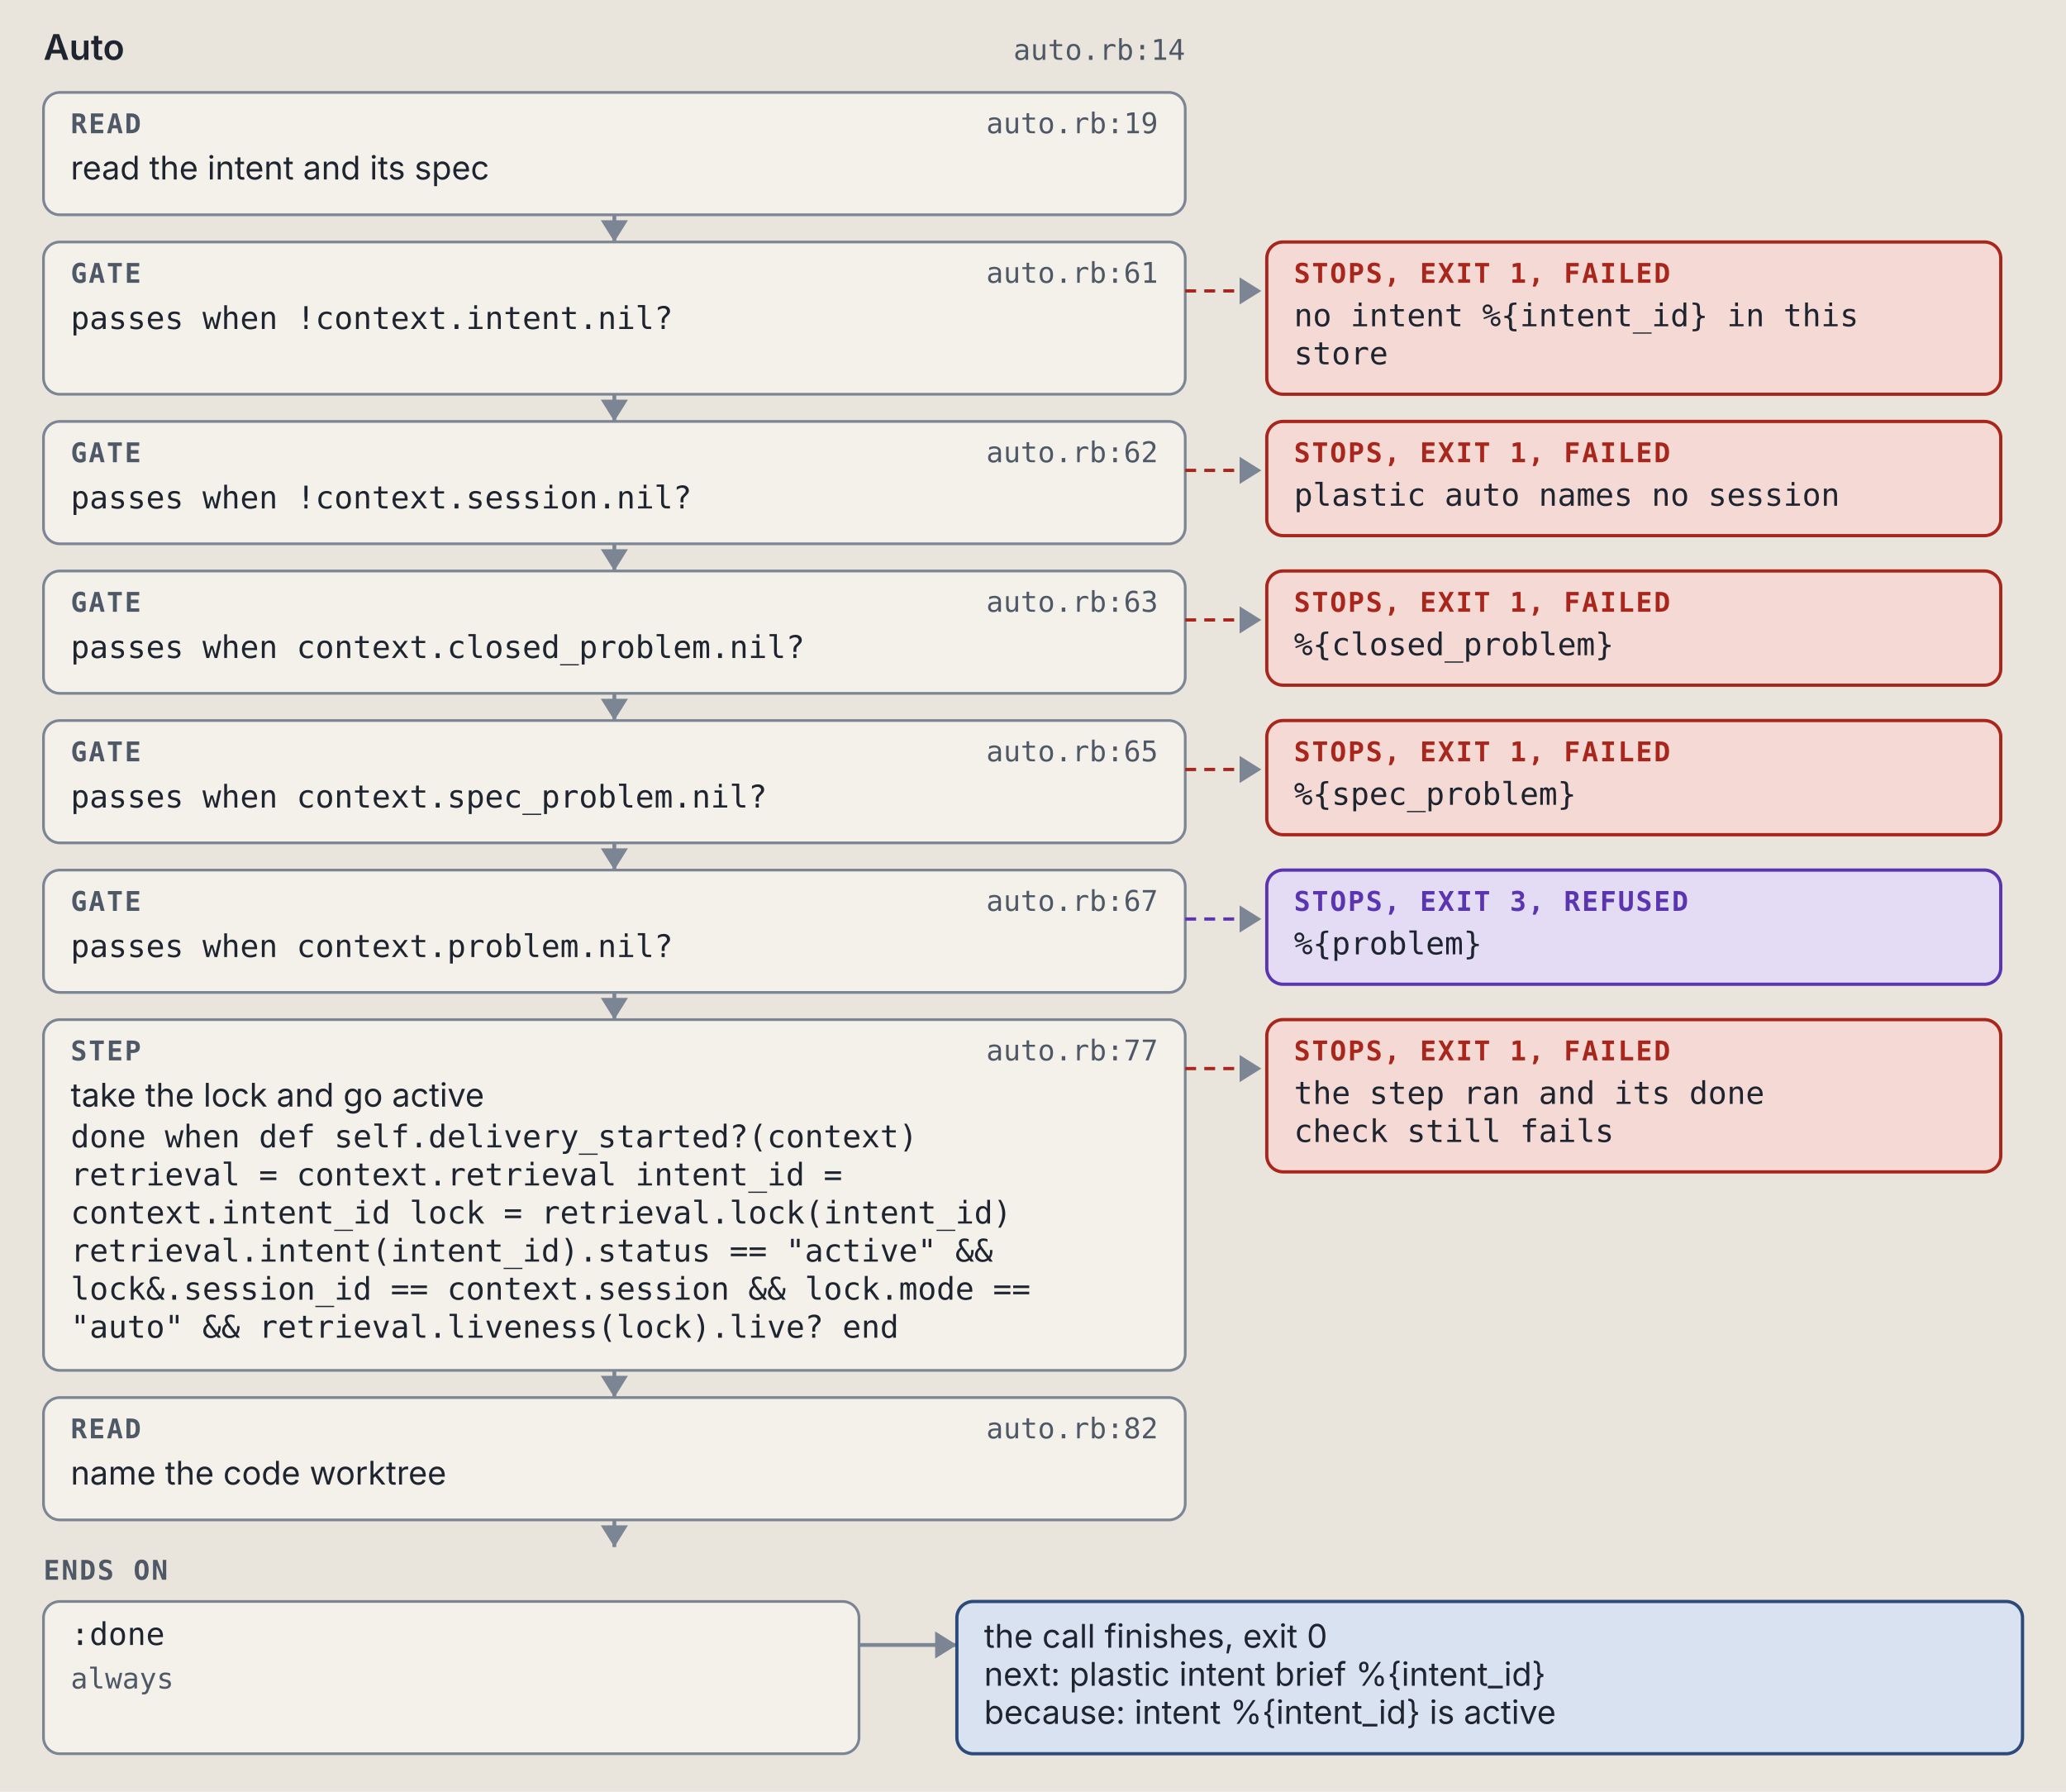
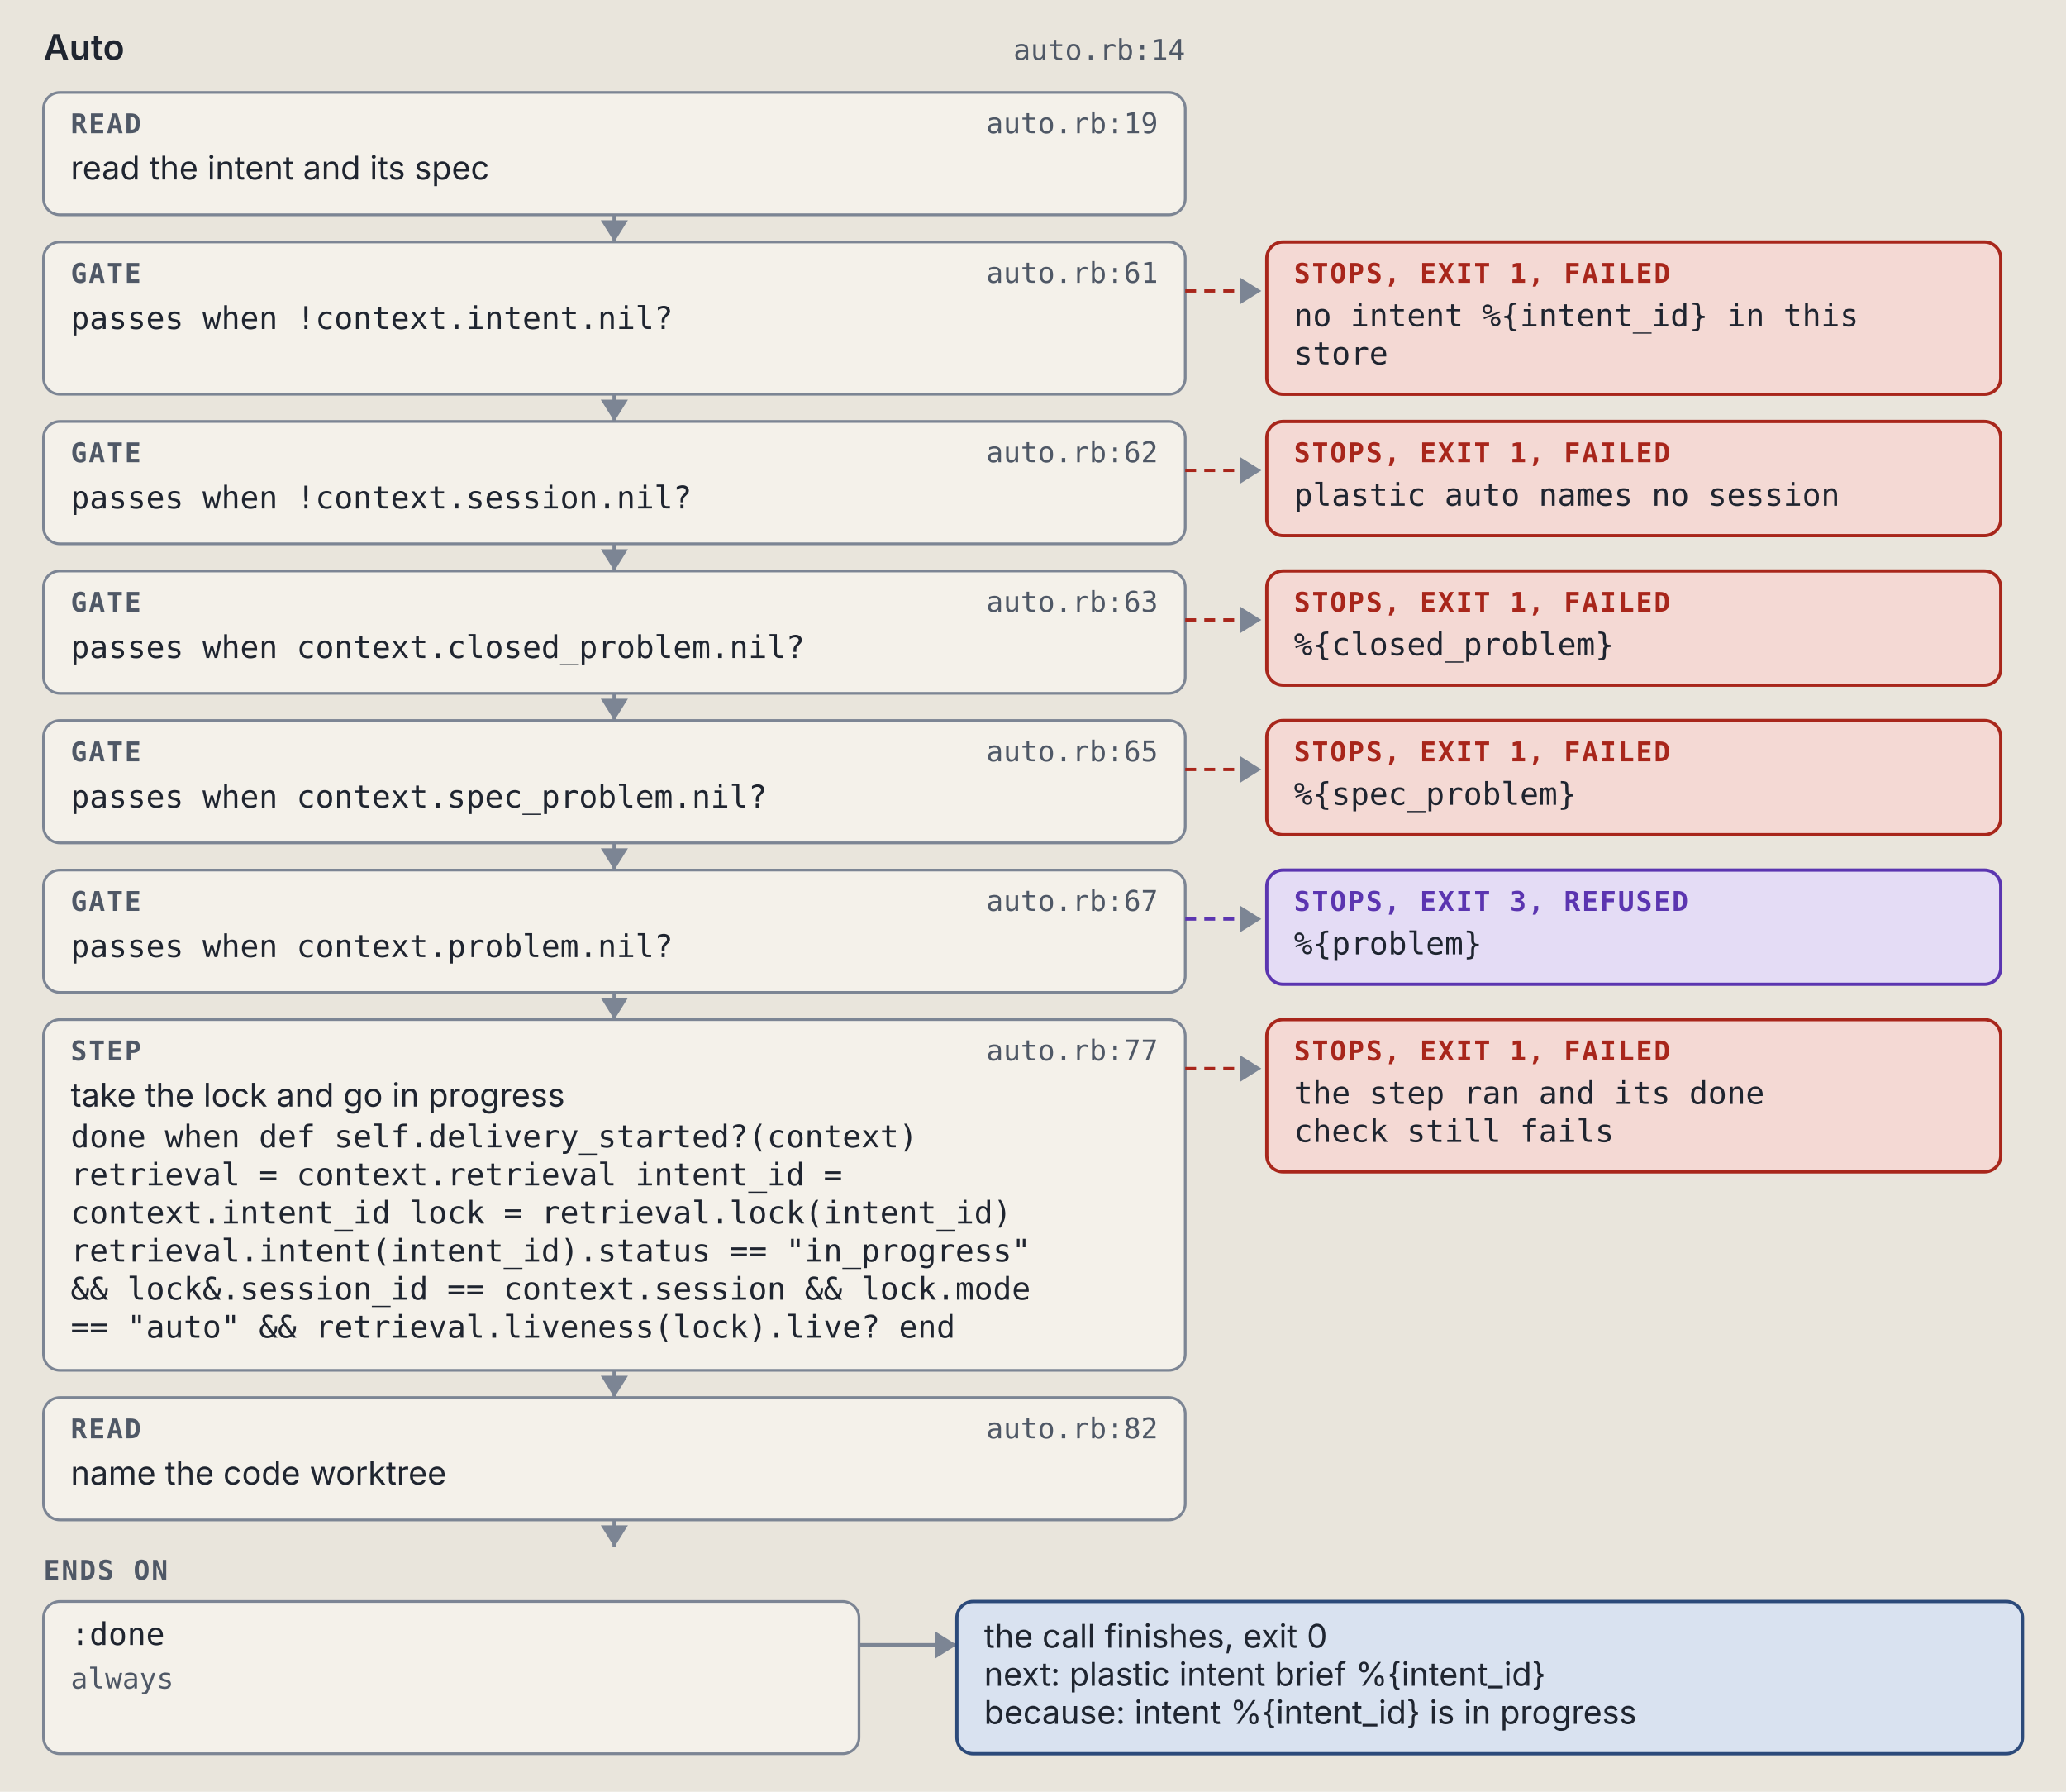
<svg xmlns="http://www.w3.org/2000/svg" viewBox="0 0 760 659" width="760" height="659" role="img" xml:space="preserve">
  <style>.ground { fill: #e9e5dc; }
.card { fill: #f4f1ea; stroke: #7c8594; stroke-width: 1; }
.lane-code { fill: #d5e8e3; stroke: #0d6b61; stroke-width: 1.5; }
.lane-agent { fill: #f1e2c7; stroke: #9a5508; stroke-width: 1.5; }
.stop-refusal { fill: #e4dcf5; stroke: #5b35b0; stroke-width: 1.2; }
.stop-failure { fill: #f4d9d4; stroke: #a8261b; stroke-width: 1.2; }
.end { fill: #d9e2f0; stroke: #2c4a7a; stroke-width: 1.2; }
.wire { fill: none; stroke: #7c8594; stroke-width: 1.4; }
.wire-read { fill: none; stroke: #7c8594; stroke-width: 1.4; stroke-dasharray: 5 3; }
.wire-refusal { fill: none; stroke: #5b35b0; stroke-width: 1.2; stroke-dasharray: 4 3; }
.wire-failure { fill: none; stroke: #a8261b; stroke-width: 1.2; stroke-dasharray: 4 3; }
.head { fill: #7c8594; }
.t { fill: #1f2530; font: 12px "IBM Plex Sans", system-ui, -apple-system, "Segoe UI", sans-serif; }
.tb { fill: #1f2530; font: 600 13px "IBM Plex Sans", system-ui, -apple-system, "Segoe UI", sans-serif; }
.tm { fill: #1f2530; font: 11.5px "IBM Plex Mono", ui-monospace, Menlo, Consolas, monospace; }
.tag { font: 600 10px "IBM Plex Mono", ui-monospace, Menlo, Consolas, monospace; letter-spacing: .06em; }
.tag-code { fill: #0d6b61; } .tag-agent { fill: #9a5508; } .tag-refusal { fill: #5b35b0; }
.tag-failure { fill: #a8261b; } .tag-end { fill: #2c4a7a; } .tag-muted { fill: #4f5866; }
.tm.tag-muted { font-size: 10.5px; }
.db { fill: #d9e2f0; stroke: #2c4a7a; stroke-width: 1.2; }
.codebox { fill: #f4f1ea; stroke: #7c8594; stroke-width: 1; }
.cx { fill: #1f2530; font: 12px "IBM Plex Mono", ui-monospace, Menlo, Consolas, monospace; white-space: pre; }
.cx-n { fill: #4f5866; font: 11px "IBM Plex Mono", ui-monospace, Menlo, Consolas, monospace; }
.cx-k { fill: #5b35b0; } .cx-s { fill: #9a5508; } .cx-y { fill: #0d6b61; }
.cx-w { fill: #2c4a7a; font-weight: 600; } .cx-t { fill: #a8261b; } .cx-c { fill: #4f5866; font-style: italic; }
.badge { fill: #2c4a7a; } .badge-t { fill: #e9e5dc; font: 600 11px "IBM Plex Mono", ui-monospace, Menlo, Consolas, monospace; }
.bracket { fill: none; stroke: #2c4a7a; stroke-width: 1.4; }
.term { fill: #16191e; stroke: #7c8594; stroke-width: 1; }
.term-t { fill: #e6e2d8; font: 12px "IBM Plex Mono", ui-monospace, Menlo, Consolas, monospace; }
.term-p { fill: #8fd18f; font: 12px "IBM Plex Mono", ui-monospace, Menlo, Consolas, monospace; }
.term-m { fill: #a3abb6; font: 12px "IBM Plex Mono", ui-monospace, Menlo, Consolas, monospace; }
.big { font: 700 36px "IBM Plex Mono", ui-monospace, Menlo, Consolas, monospace; }

@media (prefers-color-scheme: dark) {
.ground { fill: #171a1f; }
.card { fill: #20242b; stroke: #8a93a2; stroke-width: 1; }
.lane-code { fill: #173a36; stroke: #5cc4b4; stroke-width: 1.5; }
.lane-agent { fill: #3d2e17; stroke: #e5a95a; stroke-width: 1.5; }
.stop-refusal { fill: #2d2445; stroke: #b59cf2; stroke-width: 1.2; }
.stop-failure { fill: #45211e; stroke: #f2958a; stroke-width: 1.2; }
.end { fill: #1f2c42; stroke: #97b6e8; stroke-width: 1.2; }
.wire { fill: none; stroke: #8a93a2; stroke-width: 1.4; }
.wire-read { fill: none; stroke: #8a93a2; stroke-width: 1.4; stroke-dasharray: 5 3; }
.wire-refusal { fill: none; stroke: #b59cf2; stroke-width: 1.2; stroke-dasharray: 4 3; }
.wire-failure { fill: none; stroke: #f2958a; stroke-width: 1.2; stroke-dasharray: 4 3; }
.head { fill: #8a93a2; }
.t { fill: #e8e4da; font: 12px "IBM Plex Sans", system-ui, -apple-system, "Segoe UI", sans-serif; }
.tb { fill: #e8e4da; font: 600 13px "IBM Plex Sans", system-ui, -apple-system, "Segoe UI", sans-serif; }
.tm { fill: #e8e4da; font: 11.5px "IBM Plex Mono", ui-monospace, Menlo, Consolas, monospace; }
.tag { font: 600 10px "IBM Plex Mono", ui-monospace, Menlo, Consolas, monospace; letter-spacing: .06em; }
.tag-code { fill: #5cc4b4; } .tag-agent { fill: #e5a95a; } .tag-refusal { fill: #b59cf2; }
.tag-failure { fill: #f2958a; } .tag-end { fill: #97b6e8; } .tag-muted { fill: #b3b9c3; }
.tm.tag-muted { font-size: 10.5px; }
.db { fill: #1f2c42; stroke: #97b6e8; stroke-width: 1.2; }
.codebox { fill: #20242b; stroke: #8a93a2; stroke-width: 1; }
.cx { fill: #e8e4da; font: 12px "IBM Plex Mono", ui-monospace, Menlo, Consolas, monospace; white-space: pre; }
.cx-n { fill: #b3b9c3; font: 11px "IBM Plex Mono", ui-monospace, Menlo, Consolas, monospace; }
.cx-k { fill: #b59cf2; } .cx-s { fill: #e5a95a; } .cx-y { fill: #5cc4b4; }
.cx-w { fill: #97b6e8; font-weight: 600; } .cx-t { fill: #f2958a; } .cx-c { fill: #b3b9c3; font-style: italic; }
.badge { fill: #97b6e8; } .badge-t { fill: #171a1f; font: 600 11px "IBM Plex Mono", ui-monospace, Menlo, Consolas, monospace; }
.bracket { fill: none; stroke: #97b6e8; stroke-width: 1.4; }
.term { fill: #16191e; stroke: #8a93a2; stroke-width: 1; }
.term-t { fill: #e6e2d8; font: 12px "IBM Plex Mono", ui-monospace, Menlo, Consolas, monospace; }
.term-p { fill: #8fd18f; font: 12px "IBM Plex Mono", ui-monospace, Menlo, Consolas, monospace; }
.term-m { fill: #a3abb6; font: 12px "IBM Plex Mono", ui-monospace, Menlo, Consolas, monospace; }
.big { font: 700 36px "IBM Plex Mono", ui-monospace, Menlo, Consolas, monospace; }
}</style>
  <rect width="100%" height="100%" class="ground" />
  <text x="16" y="22" class="tb" text-anchor="start">Auto</text>
  <text x="436" y="22" class="tm tag-muted" text-anchor="end">auto.rb:14</text>
  <rect x="16" y="34" width="420" height="45" rx="6" class="card" />
  <text x="26" y="49" class="tag tag-muted" text-anchor="start">READ</text>
  <text x="426" y="49" class="tm tag-muted" text-anchor="end">auto.rb:19</text>
  <text x="26" y="66" class="t" text-anchor="start">read the intent and its spec</text>
  <path d="M 226 79 L 226 89" class="wire" />
  <path d="M 221 81 L 226 89 L 231 81 Z" class="head" />
  <rect x="16" y="89" width="420" height="56" rx="6" class="card" />
  <text x="26" y="104" class="tag tag-muted" text-anchor="start">GATE</text>
  <text x="426" y="104" class="tm tag-muted" text-anchor="end">auto.rb:61</text>
  <text x="26" y="121" class="tm" text-anchor="start">passes when !context.intent.nil?</text>
  <path d="M 436 107 L 464 107" class="wire-failure" />
  <path d="M 456 102 L 464 107 L 456 112 Z" class="head" />
  <rect x="466" y="89" width="270" height="56" rx="6" class="stop-failure" />
  <text x="476" y="104" class="tag tag-failure" text-anchor="start">STOPS, EXIT 1, FAILED</text>
  <text x="476" y="120" class="tm" text-anchor="start">no intent %{intent_id} in this</text>
  <text x="476" y="134" class="tm" text-anchor="start">store</text>
  <path d="M 226 145 L 226 155" class="wire" />
  <path d="M 221 147 L 226 155 L 231 147 Z" class="head" />
  <rect x="16" y="155" width="420" height="45" rx="6" class="card" />
  <text x="26" y="170" class="tag tag-muted" text-anchor="start">GATE</text>
  <text x="426" y="170" class="tm tag-muted" text-anchor="end">auto.rb:62</text>
  <text x="26" y="187" class="tm" text-anchor="start">passes when !context.session.nil?</text>
  <path d="M 436 173 L 464 173" class="wire-failure" />
  <path d="M 456 168 L 464 173 L 456 178 Z" class="head" />
  <rect x="466" y="155" width="270" height="42" rx="6" class="stop-failure" />
  <text x="476" y="170" class="tag tag-failure" text-anchor="start">STOPS, EXIT 1, FAILED</text>
  <text x="476" y="186" class="tm" text-anchor="start">plastic auto names no session</text>
  <path d="M 226 200 L 226 210" class="wire" />
  <path d="M 221 202 L 226 210 L 231 202 Z" class="head" />
  <rect x="16" y="210" width="420" height="45" rx="6" class="card" />
  <text x="26" y="225" class="tag tag-muted" text-anchor="start">GATE</text>
  <text x="426" y="225" class="tm tag-muted" text-anchor="end">auto.rb:63</text>
  <text x="26" y="242" class="tm" text-anchor="start">passes when context.closed_problem.nil?</text>
  <path d="M 436 228 L 464 228" class="wire-failure" />
  <path d="M 456 223 L 464 228 L 456 233 Z" class="head" />
  <rect x="466" y="210" width="270" height="42" rx="6" class="stop-failure" />
  <text x="476" y="225" class="tag tag-failure" text-anchor="start">STOPS, EXIT 1, FAILED</text>
  <text x="476" y="241" class="tm" text-anchor="start">%{closed_problem}</text>
  <path d="M 226 255 L 226 265" class="wire" />
  <path d="M 221 257 L 226 265 L 231 257 Z" class="head" />
  <rect x="16" y="265" width="420" height="45" rx="6" class="card" />
  <text x="26" y="280" class="tag tag-muted" text-anchor="start">GATE</text>
  <text x="426" y="280" class="tm tag-muted" text-anchor="end">auto.rb:65</text>
  <text x="26" y="297" class="tm" text-anchor="start">passes when context.spec_problem.nil?</text>
  <path d="M 436 283 L 464 283" class="wire-failure" />
  <path d="M 456 278 L 464 283 L 456 288 Z" class="head" />
  <rect x="466" y="265" width="270" height="42" rx="6" class="stop-failure" />
  <text x="476" y="280" class="tag tag-failure" text-anchor="start">STOPS, EXIT 1, FAILED</text>
  <text x="476" y="296" class="tm" text-anchor="start">%{spec_problem}</text>
  <path d="M 226 310 L 226 320" class="wire" />
  <path d="M 221 312 L 226 320 L 231 312 Z" class="head" />
  <rect x="16" y="320" width="420" height="45" rx="6" class="card" />
  <text x="26" y="335" class="tag tag-muted" text-anchor="start">GATE</text>
  <text x="426" y="335" class="tm tag-muted" text-anchor="end">auto.rb:67</text>
  <text x="26" y="352" class="tm" text-anchor="start">passes when context.problem.nil?</text>
  <path d="M 436 338 L 464 338" class="wire-refusal" />
  <path d="M 456 333 L 464 338 L 456 343 Z" class="head" />
  <rect x="466" y="320" width="270" height="42" rx="6" class="stop-refusal" />
  <text x="476" y="335" class="tag tag-refusal" text-anchor="start">STOPS, EXIT 3, REFUSED</text>
  <text x="476" y="351" class="tm" text-anchor="start">%{problem}</text>
  <path d="M 226 365 L 226 375" class="wire" />
  <path d="M 221 367 L 226 375 L 231 367 Z" class="head" />
  <rect x="16" y="375" width="420" height="129" rx="6" class="card" />
  <text x="26" y="390" class="tag tag-muted" text-anchor="start">STEP</text>
  <text x="426" y="390" class="tm tag-muted" text-anchor="end">auto.rb:77</text>
-   <text x="26" y="407" class="t" text-anchor="start">take the lock and go active</text>
+   <text x="26" y="407" class="t" text-anchor="start">take the lock and go in progress</text>
  <text x="26" y="422" class="tm" text-anchor="start">done when def self.delivery_started?(context)</text>
  <text x="26" y="436" class="tm" text-anchor="start">retrieval = context.retrieval intent_id =</text>
  <text x="26" y="450" class="tm" text-anchor="start">context.intent_id lock = retrieval.lock(intent_id)</text>
-   <text x="26" y="464" class="tm" text-anchor="start">retrieval.intent(intent_id).status == "active" &amp;&amp;</text>
-   <text x="26" y="478" class="tm" text-anchor="start">lock&amp;.session_id == context.session &amp;&amp; lock.mode ==</text>
-   <text x="26" y="492" class="tm" text-anchor="start">"auto" &amp;&amp; retrieval.liveness(lock).live? end</text>
+   <text x="26" y="464" class="tm" text-anchor="start">retrieval.intent(intent_id).status == "in_progress"</text>
+   <text x="26" y="478" class="tm" text-anchor="start">&amp;&amp; lock&amp;.session_id == context.session &amp;&amp; lock.mode</text>
+   <text x="26" y="492" class="tm" text-anchor="start">== "auto" &amp;&amp; retrieval.liveness(lock).live? end</text>
  <path d="M 436 393 L 464 393" class="wire-failure" />
  <path d="M 456 388 L 464 393 L 456 398 Z" class="head" />
  <rect x="466" y="375" width="270" height="56" rx="6" class="stop-failure" />
  <text x="476" y="390" class="tag tag-failure" text-anchor="start">STOPS, EXIT 1, FAILED</text>
  <text x="476" y="406" class="tm" text-anchor="start">the step ran and its done</text>
  <text x="476" y="420" class="tm" text-anchor="start">check still fails</text>
  <path d="M 226 504 L 226 514" class="wire" />
  <path d="M 221 506 L 226 514 L 231 506 Z" class="head" />
  <rect x="16" y="514" width="420" height="45" rx="6" class="card" />
  <text x="26" y="529" class="tag tag-muted" text-anchor="start">READ</text>
  <text x="426" y="529" class="tm tag-muted" text-anchor="end">auto.rb:82</text>
  <text x="26" y="546" class="t" text-anchor="start">name the code worktree</text>
  <path d="M 226 559 L 226 569" class="wire" />
  <path d="M 221 561 L 226 569 L 231 561 Z" class="head" />
  <text x="16" y="581" class="tag tag-muted" text-anchor="start">ENDS ON</text>
  <rect x="16" y="589" width="300" height="56" rx="6" class="card" />
  <text x="26" y="605" class="tm" text-anchor="start">:done</text>
  <text x="26" y="621" class="tm tag-muted" text-anchor="start">always</text>
  <path d="M 316 605 L 352 605" class="wire" />
  <path d="M 344 600 L 352 605 L 344 610 Z" class="head" />
  <rect x="352" y="589" width="392" height="56" rx="6" class="end" />
  <text x="362" y="606" class="t" text-anchor="start">the call finishes, exit 0</text>
  <text x="362" y="620" class="t" text-anchor="start">next: plastic intent brief %{intent_id}</text>
-   <text x="362" y="634" class="t" text-anchor="start">because: intent %{intent_id} is active</text>
+   <text x="362" y="634" class="t" text-anchor="start">because: intent %{intent_id} is in progress</text>
</svg>
